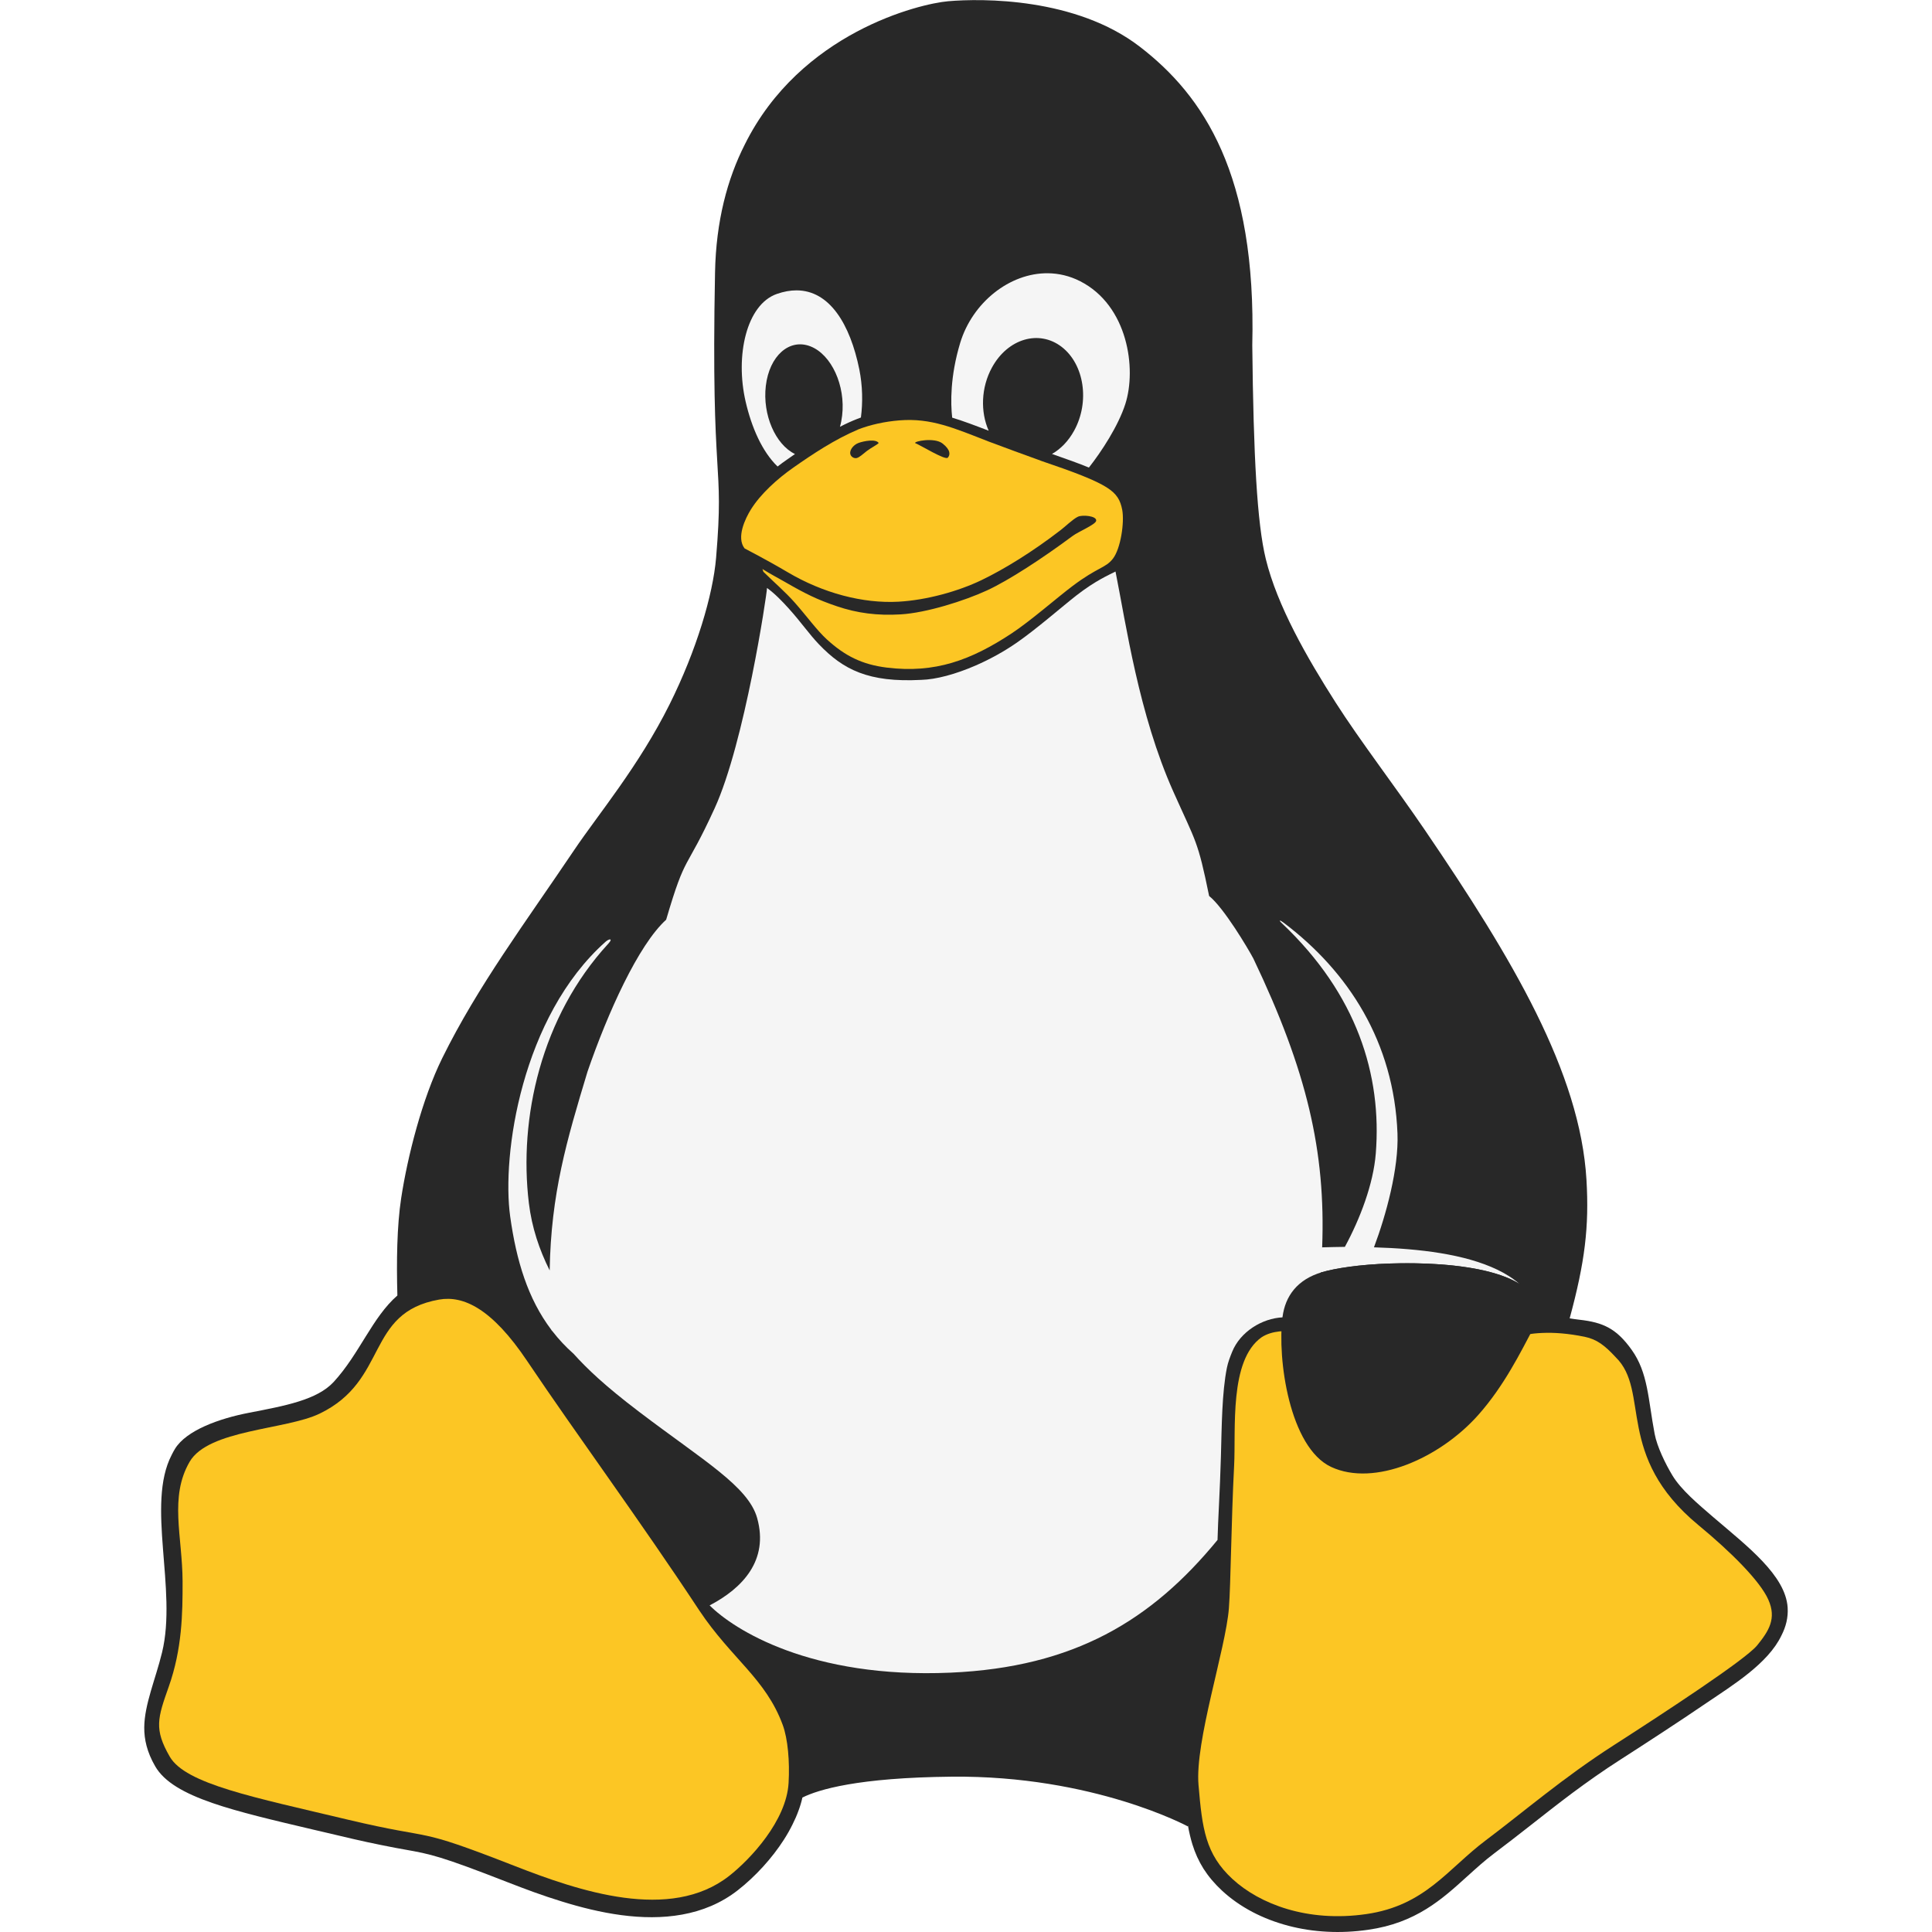
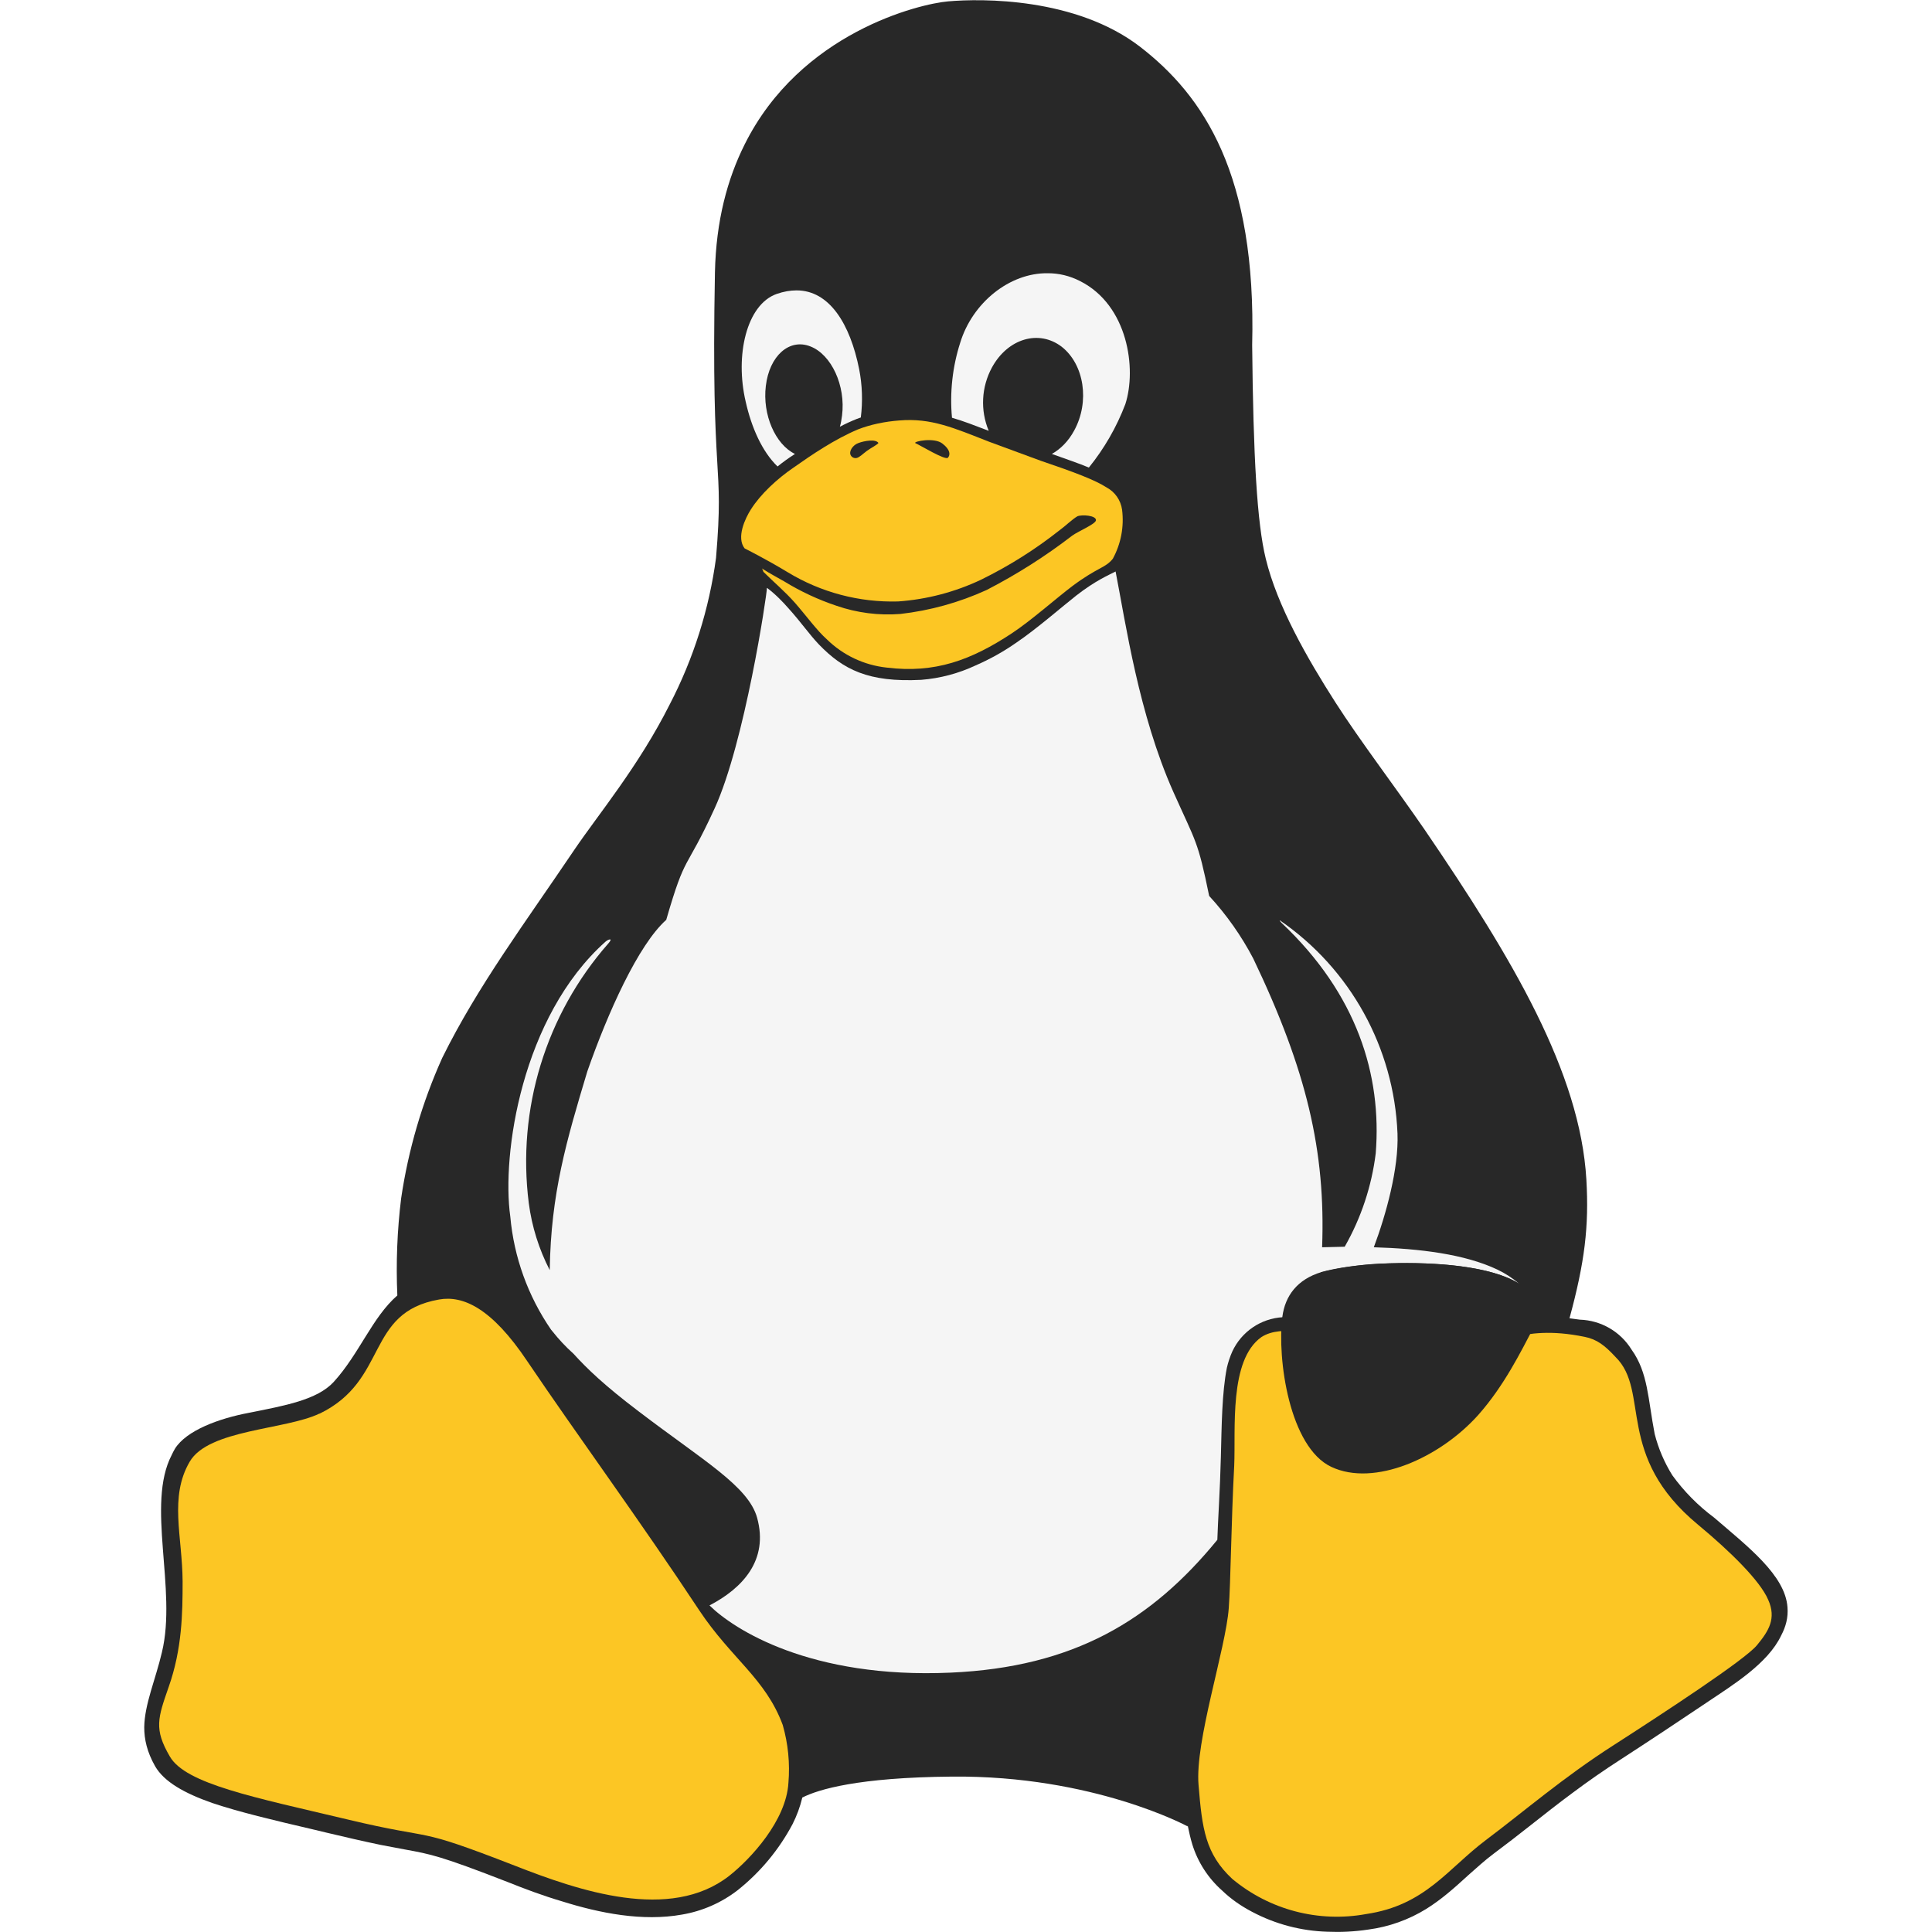
- <svg xmlns="http://www.w3.org/2000/svg" xmlns:xlink="http://www.w3.org/1999/xlink" width="709.861" height="709.861" id="svg27450" version="1.1">
-   <defs id="defs27452">
-     <linearGradient id="linearGradient28799-4">
-       <stop id="stop28801-13" offset="0" style="stop-color:#fefefc;stop-opacity:1;" />
-       <stop style="stop-color:#fefefc;stop-opacity:1" offset="0.757" id="stop28807-8" />
-       <stop id="stop28803-8" offset="1" style="stop-color:#d4d4d4;stop-opacity:1" />
+ <svg xmlns="http://www.w3.org/2000/svg" viewBox="0 0 709.9 709.9">
+   <defs />
+   <defs>
+     <linearGradient id="b">
+       <stop offset="0" stop-color="#fefefc" />
+       <stop offset=".8" stop-color="#fefefc" />
+       <stop offset="1" stop-color="#d4d4d4" />
    </linearGradient>
-     <radialGradient r="14.572" fy="137.661" fx="223.196" cy="137.661" cx="223.196" gradientTransform="matrix(1.085779,-0.03431182,0.03943781,1.247989,-154.5419,-26.54265)" gradientUnits="userSpaceOnUse" id="radialGradient29032" xlink:href="#linearGradient28799-4" />
-     <linearGradient id="linearGradient28799-5-4">
-       <stop id="stop28801-1-2" offset="0" style="stop-color:#fefefc;stop-opacity:1;" />
-       <stop style="stop-color:#fefefc;stop-opacity:1" offset="0.757" id="stop28807-2-5" />
-       <stop id="stop28803-6-6" offset="1" style="stop-color:#d4d4d4;stop-opacity:1" />
+     <linearGradient id="c">
+       <stop offset="0" stop-color="#fefefc" />
+       <stop offset=".8" stop-color="#fefefc" />
+       <stop offset="1" stop-color="#d4d4d4" />
    </linearGradient>
-     <radialGradient r="14.572" fy="137.661" fx="223.196" cy="137.661" cx="223.196" gradientTransform="matrix(0.8152424,-0.03431182,0.02961133,1.247989,-129.4374,-26.54265)" gradientUnits="userSpaceOnUse" id="radialGradient29648" xlink:href="#linearGradient28799-5-4" />
-     <linearGradient id="linearGradient14392-7">
-       <stop style="stop-color:#3e2a06;stop-opacity:1" offset="0" id="stop14394-8" />
-       <stop style="stop-color:#ad780a;stop-opacity:1" offset="1" id="stop14396-6" />
-     </linearGradient>
-     <linearGradient xlink:href="#linearGradient14392-7" id="linearGradient14477" gradientUnits="userSpaceOnUse" gradientTransform="matrix(0.874912,0,0,0.8114875,60.36719,62.58695)" x1="442.039" y1="371.544" x2="490.122" y2="293.585" />
-     <linearGradient xlink:href="#linearGradient14392-7" id="linearGradient14485" gradientUnits="userSpaceOnUse" gradientTransform="translate(4e-6,9.6185359e-6)" x1="442.039" y1="371.544" x2="490.122" y2="293.585" />
-     <linearGradient xlink:href="#linearGradient14392-7" id="linearGradient14493" gradientUnits="userSpaceOnUse" gradientTransform="translate(4e-6,9.6185359e-6)" x1="442.039" y1="371.544" x2="490.122" y2="293.585" />
-     <clipPath clipPathUnits="userSpaceOnUse" id="clipPath14186-9">
-       <path id="path14188-1" d="m 137.577,281.019 c 1.599,-0.663 3.398,-0.784 5.101,-0.47 1.703,0.314 3.311,1.049 4.743,2.022 2.864,1.946 4.988,4.778 7.023,7.58 4.672,6.434 9.169,13.002 13.245,19.829 3.306,5.538 6.344,11.257 10.164,16.453 2.494,3.392 5.307,6.539 7.813,9.922 2.506,3.383 4.728,7.056 5.839,11.117 1.444,5.277 0.885,11.093 -1.627,15.953 -1.767,3.419 -4.476,6.352 -7.772,8.339 -3.296,1.987 -7.171,3.014 -11.016,2.87 -6.114,-0.229 -11.699,-3.285 -17.384,-5.549 -11.581,-4.612 -24.16,-6.059 -36.097,-9.652 -3.669,-1.104 -7.276,-2.411 -10.97,-3.426 -1.641,-0.451 -3.309,-0.848 -4.859,-1.551 -1.55,-0.703 -3,-1.749 -3.862,-3.217 -0.666,-1.134 -0.948,-2.47 -0.93,-3.786 0.018,-1.316 0.326,-2.615 0.774,-3.852 0.896,-2.474 2.343,-4.714 3.32,-7.157 1.595,-3.989 1.882,-8.388 1.667,-12.679 -0.215,-4.291 -0.911,-8.545 -1.205,-12.831 -0.131,-1.914 -0.181,-3.853 0.185,-5.736 0.365,-1.883 1.176,-3.725 2.558,-5.055 1.274,-1.227 2.965,-1.955 4.696,-2.317 1.732,-0.361 3.515,-0.377 5.284,-0.338 1.768,0.04 3.541,0.134 5.304,-0.011 1.763,-0.145 3.533,-0.541 5.069,-1.418 1.46,-0.834 2.654,-2.075 3.644,-3.434 0.989,-1.36 1.789,-2.846 2.609,-4.314 0.82,-1.468 1.668,-2.932 2.742,-4.226 1.073,-1.295 2.389,-2.423 3.943,-3.067" style="fill:#402c07;fill-opacity:1;stroke:none" />
-     </clipPath>
-     <clipPath clipPathUnits="userSpaceOnUse" id="clipPath15031-3">
-       <path style="fill:none;stroke:#729fcf;stroke-width:0.125;stroke-linecap:butt;stroke-linejoin:miter;stroke-miterlimit:4;stroke-dasharray:none;stroke-opacity:1" d="m 248.061,184.612 c -2.601,3.44 -5.233,6.856 -7.897,10.247 -2.833,3.607 -5.701,7.187 -8.587,10.751 -3.541,4.374 -7.152,8.793 -9.449,13.93 -1.974,4.414 -2.91,9.207 -4.265,13.849 -1.539,5.272 -3.626,10.37 -5.971,15.336 -2.165,4.585 -4.55,9.063 -6.939,13.536 -1.738,3.254 -3.505,6.581 -4.108,10.221 -0.476,2.876 -0.198,5.844 0.534,8.666 0.732,2.822 1.91,5.511 3.238,8.106 5.667,11.075 14.17,20.622 24.242,27.925 4.571,3.314 9.467,6.181 14.602,8.526 2.782,1.27 5.714,2.404 8.772,2.457 1.529,0.026 3.074,-0.225 4.474,-0.841 1.4,-0.615 2.651,-1.604 3.483,-2.887 1.023,-1.578 1.37,-3.538 1.165,-5.407 -0.205,-1.869 -0.935,-3.653 -1.913,-5.259 -2.39,-3.923 -6.165,-6.761 -9.796,-9.573 -7.841,-6.074 -15.425,-12.48 -22.682,-19.24 -2.049,-1.909 -4.098,-3.878 -5.53,-6.284 -1.394,-2.344 -2.148,-5.014 -2.658,-7.693 -1.4,-7.349 -1.04,-15.083 1.46,-22.133 0.978,-2.758 2.271,-5.392 3.518,-8.04 2.162,-4.589 4.211,-9.263 7.049,-13.467 3.533,-5.233 8.245,-9.673 11.151,-15.278 2.455,-4.734 3.494,-10.057 4.362,-15.318 0.665,-4.031 1.248,-8.075 1.746,-12.13" id="path15033-2" />
-     </clipPath>
-     <clipPath clipPathUnits="userSpaceOnUse" id="clipPath14822-9">
-       <path d="m 386.188,285.328 c -0.405,-1.104 -1.118,-2.082 -1.991,-2.87 -0.872,-0.788 -1.9,-1.392 -2.983,-1.852 -2.165,-0.919 -4.521,-1.261 -6.832,-1.696 -2.179,-0.409 -4.342,-0.906 -6.528,-1.277 -2.271,-0.386 -4.618,-0.632 -6.865,-0.125 -1.966,0.443 -3.784,1.459 -5.272,2.819 -1.487,1.36 -2.649,3.056 -3.485,4.89 -1.472,3.23 -1.935,6.865 -1.654,10.403 0.209,2.633 0.875,5.346 2.609,7.339 1.401,1.611 3.387,2.615 5.434,3.221 3.525,1.043 7.367,0.988 10.86,-0.155 5.767,-1.931 10.876,-5.774 14.33,-10.779 1.139,-1.65 2.112,-3.448 2.553,-5.403 0.336,-1.49 0.348,-3.081 -0.178,-4.515" id="path14824-1" style="fill:none;stroke:#ce5c00;stroke-width:1px;stroke-linecap:butt;stroke-linejoin:miter;stroke-opacity:1" />
-     </clipPath>
-     <clipPath clipPathUnits="userSpaceOnUse" id="clipPath14822-2-4">
-       <path d="m 386.188,285.328 c -0.405,-1.104 -1.118,-2.082 -1.991,-2.87 -0.872,-0.788 -1.9,-1.392 -2.983,-1.852 -2.165,-0.919 -4.521,-1.261 -6.832,-1.696 -2.179,-0.409 -4.342,-0.906 -6.528,-1.277 -2.271,-0.386 -4.618,-0.632 -6.865,-0.125 -1.966,0.443 -3.784,1.459 -5.272,2.819 -1.487,1.36 -2.649,3.056 -3.485,4.89 -1.472,3.23 -1.935,6.865 -1.654,10.403 0.209,2.633 0.875,5.346 2.609,7.339 1.401,1.611 3.387,2.615 5.434,3.221 3.525,1.043 7.367,0.988 10.86,-0.155 5.767,-1.931 10.876,-5.774 14.33,-10.779 1.139,-1.65 2.112,-3.448 2.553,-5.403 0.336,-1.49 0.348,-3.081 -0.178,-4.515" id="path14824-6-5" style="fill:none;stroke:#ce5c00;stroke-width:1px;stroke-linecap:butt;stroke-linejoin:miter;stroke-opacity:1" />
-     </clipPath>
-     <linearGradient id="linearGradient14518-6">
-       <stop id="stop14540-0" offset="0" style="stop-color:#110800;stop-opacity:1;" />
-       <stop style="stop-color:#a65a00;stop-opacity:0.8;" offset="0.591" id="stop14542-5" />
-       <stop style="stop-color:#ff921e;stop-opacity:0;" offset="1" id="stop14522-4" />
-     </linearGradient>
-     <linearGradient id="linearGradient14518-2-2">
-       <stop id="stop14540-5-0" offset="0" style="stop-color:#110800;stop-opacity:1;" />
-       <stop style="stop-color:#a65a00;stop-opacity:0.8;" offset="0.591" id="stop14542-2-7" />
-       <stop style="stop-color:#ff921e;stop-opacity:0;" offset="1" id="stop14522-2-1" />
-     </linearGradient>
-     <clipPath clipPathUnits="userSpaceOnUse" id="clipPath14489-3">
-       <path style="fill:url(#linearGradient14493);fill-opacity:1;stroke:none" d="m 516.006,331.876 c -0.671,1.719 -1.627,3.327 -2.816,4.738 -2.624,3.115 -6.268,5.17 -9.896,7.02 -6.189,3.154 -12.602,5.922 -18.42,9.717 -3.898,2.542 -7.496,5.527 -10.86,8.742 -2.877,2.75 -5.606,5.687 -8.832,8.018 -3.256,2.351 -7.019,4.054 -10.991,4.65 -4.83,0.725 -9.821,-0.213 -14.299,-2.164 -3.138,-1.367 -6.156,-3.323 -7.963,-6.229 -1.814,-2.918 -2.228,-6.488 -2.233,-9.924 -0.008,-6.077 1.118,-12.09 2.178,-18.073 0.881,-4.972 1.719,-9.955 2.26,-14.975 0.983,-9.131 0.976,-18.353 0.32,-27.513 -0.11,-1.534 -0.238,-3.083 -0.008,-4.604 0.229,-1.521 0.855,-3.037 2.021,-4.04 1.077,-0.927 2.521,-1.336 3.939,-1.415 1.419,-0.079 2.834,0.147 4.24,0.352 3.313,0.484 6.652,0.865 9.889,1.717 2.043,0.537 4.033,1.259 6.072,1.811 3.403,0.92 6.966,1.361 10.467,0.952 3.769,-0.441 7.43,-1.857 11.224,-1.765 1.557,0.038 3.102,0.332 4.586,0.8 1.515,0.478 3.009,1.162 4.123,2.295 0.846,0.861 1.436,1.945 1.879,3.069 0.66,1.674 1.015,3.457 1.167,5.249 0.135,1.588 0.113,3.194 0.414,4.759 0.495,2.575 1.847,4.923 3.528,6.935 1.681,2.012 3.69,3.72 5.696,5.408 1.999,1.681 4.011,3.355 6.167,4.828 1.012,0.692 2.056,1.339 3.017,2.101 0.961,0.761 1.845,1.647 2.445,2.715 0.815,1.449 1.064,3.208 0.683,4.826 h 2e-5" id="path14491-6" />
-     </clipPath>
-     <clipPath clipPathUnits="userSpaceOnUse" id="clipPath14481-1">
-       <path style="fill:url(#linearGradient14485);fill-opacity:1;stroke:none" d="m 516.006,331.876 c -0.671,1.719 -1.627,3.327 -2.816,4.738 -2.624,3.115 -6.268,5.17 -9.896,7.02 -6.189,3.154 -12.602,5.922 -18.42,9.717 -3.898,2.542 -7.496,5.527 -10.86,8.742 -2.877,2.75 -5.606,5.687 -8.832,8.018 -3.256,2.351 -7.019,4.054 -10.991,4.65 -4.83,0.725 -9.821,-0.213 -14.299,-2.164 -3.138,-1.367 -6.156,-3.323 -7.963,-6.229 -1.814,-2.918 -2.228,-6.488 -2.233,-9.924 -0.008,-6.077 1.118,-12.09 2.178,-18.073 0.881,-4.972 1.719,-9.955 2.26,-14.975 0.983,-9.131 0.976,-18.353 0.32,-27.513 -0.11,-1.534 -0.238,-3.083 -0.008,-4.604 0.229,-1.521 0.855,-3.037 2.021,-4.04 1.077,-0.927 2.521,-1.336 3.939,-1.415 1.419,-0.079 2.834,0.147 4.24,0.352 3.313,0.484 6.652,0.865 9.889,1.717 2.043,0.537 4.033,1.259 6.072,1.811 3.403,0.92 6.966,1.361 10.467,0.952 3.769,-0.441 7.43,-1.857 11.224,-1.765 1.557,0.038 3.102,0.332 4.586,0.8 1.515,0.478 3.009,1.162 4.123,2.295 0.846,0.861 1.436,1.945 1.879,3.069 0.66,1.674 1.015,3.457 1.167,5.249 0.135,1.588 0.113,3.194 0.414,4.759 0.495,2.575 1.847,4.923 3.528,6.935 1.681,2.012 3.69,3.72 5.696,5.408 1.999,1.681 4.011,3.355 6.167,4.828 1.012,0.692 2.056,1.339 3.017,2.101 0.961,0.761 1.845,1.647 2.445,2.715 0.815,1.449 1.064,3.208 0.683,4.826 h 2e-5" id="path14483-3" />
-     </clipPath>
-     <clipPath clipPathUnits="userSpaceOnUse" id="clipPath14473-5">
-       <path style="fill:url(#linearGradient14477);fill-opacity:1;stroke:none" d="m 511.827,331.9 c -0.606,1.404 -1.442,2.708 -2.464,3.845 -2.325,2.588 -5.507,4.222 -8.659,5.697 -5.42,2.535 -11.001,4.779 -16.116,7.885 -3.383,2.054 -6.537,4.472 -9.502,7.094 -2.525,2.233 -4.93,4.627 -7.728,6.506 -2.883,1.936 -6.175,3.299 -9.616,3.774 -4.218,0.582 -8.553,-0.183 -12.51,-1.756 -2.709,-1.077 -5.366,-2.619 -6.967,-5.055 -1.538,-2.341 -1.933,-5.252 -1.953,-8.053 -0.035,-4.939 0.965,-9.818 1.906,-14.666 0.782,-4.03 1.527,-8.072 1.977,-12.152 0.818,-7.406 0.661,-14.885 0.28,-22.327 -0.064,-1.249 -0.134,-2.51 0.079,-3.743 0.213,-1.233 0.736,-2.452 1.682,-3.271 0.939,-0.814 2.21,-1.159 3.451,-1.212 1.242,-0.052 2.476,0.164 3.705,0.349 2.89,0.436 5.811,0.709 8.652,1.393 1.787,0.43 3.531,1.02 5.313,1.469 2.986,0.753 6.096,1.107 9.158,0.772 3.294,-0.36 6.507,-1.51 9.82,-1.432 1.358,0.032 2.708,0.271 4.013,0.649 1.313,0.38 2.617,0.92 3.607,1.862 0.725,0.691 1.25,1.569 1.644,2.49 0.576,1.348 0.886,2.8 1.021,4.26 0.119,1.289 0.105,2.594 0.363,3.862 0.437,2.149 1.64,4.081 3.115,5.704 1.475,1.622 3.224,2.968 4.956,4.312 1.756,1.364 3.51,2.74 5.396,3.918 0.882,0.551 1.793,1.059 2.635,1.671 0.841,0.612 1.619,1.339 2.145,2.237 0.684,1.167 0.902,2.599 0.598,3.917 h 2e-5" id="path14475-9" />
-     </clipPath>
-     <clipPath clipPathUnits="userSpaceOnUse" id="clipPath14656-7">
-       <path d="m 304.847,225.45 c 6.016,4.923 9.777,12.317 10.943,20.003 1.825,12.031 -2.346,24.075 -6.446,35.533 -0.817,2.285 -1.64,4.59 -1.965,6.995 -0.325,2.405 -0.119,4.948 1.029,7.086 1.303,2.425 3.732,4.125 6.367,4.923 2.589,0.784 5.394,0.761 8.015,0.092 2.621,-0.669 5.061,-1.968 7.187,-3.64 5.48,-4.31 8.758,-10.986 10.01,-17.844 1.252,-6.858 0.639,-13.929 -0.551,-20.798 -1.623,-9.369 -4.309,-18.54 -7.74,-27.408 -2.518,-6.507 -5.468,-12.911 -9.618,-18.52 -4.046,-5.469 -9.162,-10.09 -13.103,-15.635 -2.732,-3.844 -4.9,-8.131 -8.192,-11.508 -1.646,-1.689 -3.577,-3.135 -5.77,-4.001 -2.193,-0.866 -4.664,-1.124 -6.933,-0.482 -1.505,0.426 -2.892,1.237 -4.038,2.301 -1.146,1.064 -2.053,2.376 -2.693,3.803 -1.28,2.853 -1.477,6.112 -0.965,9.198 0.661,3.983 2.444,7.693 4.466,11.189 2.274,3.932 4.918,7.719 8.384,10.654 3.599,3.047 7.962,5.074 11.611,8.06" id="path14658-9" style="fill:none;stroke:#c17d11;stroke-width:1px;stroke-linecap:butt;stroke-linejoin:miter;stroke-opacity:1" />
-     </clipPath>
-     <clipPath id="clipPath29644-8" clipPathUnits="userSpaceOnUse">
-       <path id="path29646-8" d="m 54.232,122.362 c -1.781,0.097 -3.485,0.919 -4.788,2.137 -1.303,1.218 -2.221,2.812 -2.786,4.504 -1.13,3.384 -0.875,7.052 -0.619,10.61 0.233,3.222 0.47,6.505 1.677,9.502 0.603,1.498 1.45,2.91 2.58,4.064 1.13,1.154 2.552,2.042 4.118,2.434 1.469,0.368 3.038,0.292 4.483,-0.162 1.445,-0.454 2.764,-1.279 3.846,-2.338 1.579,-1.545 2.643,-3.566 3.253,-5.689 0.61,-2.123 0.784,-4.352 0.752,-6.561 -0.04,-2.764 -0.401,-5.539 -1.266,-8.164 -0.865,-2.626 -2.246,-5.103 -4.173,-7.086 -0.933,-0.96 -1.998,-1.805 -3.199,-2.397 -1.201,-0.592 -2.543,-0.925 -3.88,-0.853" style="fill:url(#radialGradient29648);fill-opacity:1;stroke:none" />
-     </clipPath>
-     <linearGradient id="linearGradient28469-0">
-       <stop style="stop-color:#d2940a;stop-opacity:1" offset="0" id="stop28479-4" />
-       <stop style="stop-color:#d89c08;stop-opacity:1" offset="0.751" id="stop28477-2" />
-       <stop id="stop28485-7" offset="0.866" style="stop-color:#b67e07;stop-opacity:1;" />
-       <stop id="stop28473-1" offset="1" style="stop-color:#946106;stop-opacity:1" />
-     </linearGradient>
-     <linearGradient id="linearGradient28275-8">
-       <stop id="stop28277-1" offset="0" style="stop-color:#ad780a;stop-opacity:1" />
-       <stop style="stop-color:#d89e08;stop-opacity:1" offset="0.12" id="stop28291-9" />
-       <stop style="stop-color:#edb80b;stop-opacity:1" offset="0.255" id="stop28289-6" />
-       <stop style="stop-color:#ebc80d;stop-opacity:1" offset="0.392" id="stop28287-6" />
-       <stop style="stop-color:#f5d838;stop-opacity:1" offset="0.527" id="stop28285-7" />
-       <stop style="stop-color:#f6d811;stop-opacity:1" offset="0.769" id="stop28283-7" />
-       <stop id="stop28279-5" offset="1" style="stop-color:#f5cd31;stop-opacity:1" />
-     </linearGradient>
-     <linearGradient id="linearGradient29529-6">
-       <stop id="stop29531-0" offset="0" style="stop-color:#3a2903;stop-opacity:1;" />
-       <stop style="stop-color:#735208;stop-opacity:1" offset="0.555" id="stop29539-7" />
-       <stop id="stop29533-8" offset="1" style="stop-color:#ac8c04;stop-opacity:1" />
-     </linearGradient>
-     <linearGradient id="linearGradient29477-3">
-       <stop id="stop29479-5" offset="0" style="stop-color:#757574;stop-opacity:0" />
-       <stop style="stop-color:#757574;stop-opacity:1;" offset="0.263" id="stop29487-5" />
-       <stop style="stop-color:#757574;stop-opacity:1;" offset="0.5" id="stop29485-0" />
-       <stop id="stop29481-3" offset="1" style="stop-color:#757574;stop-opacity:0" />
-     </linearGradient>
-     <linearGradient id="linearGradient29336-6">
-       <stop id="stop29338-1" offset="0" style="stop-color:#646464;stop-opacity:0" />
-       <stop style="stop-color:#646464;stop-opacity:0.583" offset="0.306" id="stop29344-7" />
-       <stop id="stop29354-5" offset="0.47" style="stop-color:#646464;stop-opacity:1" />
-       <stop style="stop-color:#646464;stop-opacity:0.257" offset="0.728" id="stop29356-3" />
-       <stop id="stop29340-6" offset="1" style="stop-color:#646464;stop-opacity:0;" />
-     </linearGradient>
-     <linearGradient id="linearGradient28976-3">
-       <stop id="stop28978-7" offset="0" style="stop-color:#747474;stop-opacity:1" />
-       <stop style="stop-color:#8c8c8c;stop-opacity:1;" offset="0.125" id="stop29259-5" />
-       <stop style="stop-color:#a4a4a4;stop-opacity:1;" offset="0.25" id="stop29257-0" />
-       <stop style="stop-color:#d4d4d4;stop-opacity:1" offset="0.5" id="stop28984-4" />
-       <stop id="stop28986-0" offset="0.619" style="stop-color:#d4d4d4;stop-opacity:1" />
-       <stop id="stop28980-2" offset="1" style="stop-color:#7c7c7c;stop-opacity:1" />
-     </linearGradient>
-     <clipPath id="clipPath29028-5" clipPathUnits="userSpaceOnUse">
-       <path id="path29030-7" d="m 85.75,122.362 c -2.78,1.91 -5.111,4.575 -6.25,7.75 -1.436,4.002 -0.886,8.481 0.5,12.5 1.419,4.117 3.794,8.041 7.379,10.512 1.793,1.236 3.868,2.083 6.03,2.339 2.162,0.256 4.409,-0.095 6.34,-1.101 2.353,-1.226 4.148,-3.373 5.262,-5.781 1.114,-2.408 1.589,-5.07 1.738,-7.719 0.19,-3.375 -0.14,-6.806 -1.25,-10 -1.205,-3.469 -3.39,-6.671 -6.473,-8.667 -1.541,-0.998 -3.292,-1.684 -5.111,-1.935 -1.819,-0.252 -3.705,-0.063 -5.416,0.602 -0.975,0.379 -1.887,0.907 -2.75,1.5" style="fill:url(#radialGradient29032);fill-opacity:1;stroke:none" />
-     </clipPath>
-     <linearGradient id="linearGradient28935-8">
-       <stop id="stop28937-7" offset="0" style="stop-color:#949494;stop-opacity:0.392;" />
-       <stop style="stop-color:#949494;stop-opacity:1;" offset="0.5" id="stop28943-3" />
-       <stop id="stop28939-8" offset="1" style="stop-color:#949494;stop-opacity:0.392;" />
-     </linearGradient>
-     <linearGradient id="linearGradient28853-5">
-       <stop id="stop28855-3" offset="0" style="stop-color:#020204;stop-opacity:1" />
-       <stop style="stop-color:#020204;stop-opacity:1" offset="0.734" id="stop28865-0" />
-       <stop id="stop28857-9" offset="1" style="stop-color:#5c5c5c;stop-opacity:1;" />
-     </linearGradient>
-     <linearGradient id="linearGradient28799-3">
-       <stop id="stop28801-6" offset="0" style="stop-color:#fefefc;stop-opacity:1;" />
-       <stop style="stop-color:#fefefc;stop-opacity:1" offset="0.757" id="stop28807-7" />
-       <stop id="stop28803-0" offset="1" style="stop-color:#d4d4d4;stop-opacity:1" />
-     </linearGradient>
-     <linearGradient id="linearGradient28799-5-5">
-       <stop id="stop28801-1-9" offset="0" style="stop-color:#fefefc;stop-opacity:1;" />
-       <stop style="stop-color:#fefefc;stop-opacity:1" offset="0.757" id="stop28807-2-6" />
-       <stop id="stop28803-6-3" offset="1" style="stop-color:#d4d4d4;stop-opacity:1" />
+     <linearGradient id="a">
+       <stop offset="0" stop-color="#3e2a06" />
+       <stop offset="1" stop-color="#ad780a" />
    </linearGradient>
  </defs>
-   <g transform="translate(199.9305,332.587)" id="layer1">
-     <g id="g4472" transform="matrix(0.3284709,0,0,0.3284709,182.2226,-19.86958)">
-       <path id="path3216" style="fill:#282828;fill-opacity:1;fill-rule:evenodd" d="m -330.399,-790.238 c -19.356,38.259 -32.097,85.297 -33.206,142.997 -4.704,244.744 10.651,206.893 1.175,319.197 -3.487,41.331 -21.841,103.309 -51.979,163.8 -34.458,69.16 -80.005,123.311 -106.76,163.065 -54.746,81.344 -107.606,151.78 -147.499,232.597 -22.67,45.925 -38.957,110.491 -46.034,156.914 -4.731,31.031 -5.281,71.154 -4.221,108.756 -28.055,24.373 -42.465,65.424 -71.293,96.719 -18.594,20.139 -54.536,26.68 -94.37,34.395 -34.175,6.541 -70.337,19.844 -82.978,40.203 -1.411,2.271 -2.687,4.626 -3.858,7.046 -28.783,55.417 6.445,150.53 -10.736,220.89 -7.276,29.913 -19.697,58.063 -19.918,83.86 -0.075,13.304 2.939,27.414 12.201,43.437 10.142,17.64 32.412,30.207 64.09,41.158 29.546,10.216 67.912,19.184 112.524,29.694 l 15.435,3.601 c 20.064,4.778 40.056,9.555 60.267,13.598 13.156,2.719 20.801,4.042 27.34,5.218 28.442,5.071 39.247,7.055 115.096,36.674 18.302,7.13 38.586,14.773 60.047,21.314 42.408,13.156 90.328,22.711 134.574,14.7 22.418,-4.041 43.584,-12.569 62.399,-27.267 19.477,-15.213 38.218,-35.719 51.522,-56.519 3.556,-5.547 6.845,-11.289 9.724,-17.197 2.523,-4.986 4.763,-10.095 6.633,-15.31 1.783,-4.753 3.269,-9.685 4.351,-14.635 17.846,-8.899 62.006,-22.326 167.15,-23.343 158.46,-1.544 264.001,55.638 264.001,55.638 l 0.075,-1.175 c 1.322,7.497 2.939,14.478 4.998,21.166 3.014,9.775 7.056,18.742 12.494,27.414 5.513,8.599 12.349,16.757 21.021,24.77 9.407,8.672 20.726,16.685 33.662,23.52 12.053,6.321 25.577,11.612 40.423,15.508 13.523,3.529 28.149,5.88 43.657,6.615 14.48,0.735 29.619,0.074 45.421,-2.205 26.68,-3.821 47.258,-12.274 64.971,-23.225 17.272,-10.657 31.383,-23.446 45.789,-36.527 l 0.442,-0.367 v 0 c 9.482,-8.6 19.109,-17.345 29.766,-25.357 7.128,-5.365 13.671,-10.364 19.919,-15.213 9.26,-7.13 14.406,-11.172 19.624,-15.288 15.655,-12.274 31.823,-25.062 47.993,-37.116 16.757,-12.421 34.543,-25.062 53.874,-37.409 14.626,-9.407 31.089,-20.064 46.891,-30.427 16.317,-10.731 33.367,-21.976 49.463,-33 28.749,-19.527 68.426,-43.729 83.457,-75.166 5.02,-9.725 7.715,-20.149 6.986,-31.354 -2.352,-35.94 -44.907,-68.352 -82.536,-100.545 -18.302,-15.728 -36.749,-31.309 -46.376,-47.258 -7.79,-12.861 -17.199,-32.265 -19.844,-46.376 -7.428,-39.131 -7.269,-68.365 -25.797,-94.214 -17.003,-23.722 -31.866,-30.546 -58.073,-33.507 -3.928,-0.444 -7.621,-0.995 -11.201,-1.577 17.025,-62.68 21.907,-102.475 18.793,-154.982 -7.115,-119.948 -82.468,-246.89 -180.94,-391.485 -33.21,-48.765 -72.066,-99.196 -99.668,-142.43 -31.977,-50.086 -65.285,-108.015 -78.121,-160.648 -9.665,-39.629 -13.772,-114.429 -15.091,-239.005 4.704,-190.873 -54.388,-278.994 -125.9,-333.97 -71.513,-54.976 -176.467,-54.094 -214.318,-50.787 v 0 0 l -0.001,-10e-4 c -31.733,2.767 -165.225,34.788 -227.528,160.422 z" />
-       <path id="path3218" style="fill:#fcc624;fill-rule:evenodd" d="m -806.048,629.301 c -37.606,18.068 -124.2,17.7 -145.207,53.691 -23.063,39.587 -8.152,83.437 -7.933,133.97 0.074,35.768 -0.514,75.579 -15.57,117.958 -12.34,34.889 -16.526,47.227 1.174,77.929 17.701,30.776 94.527,45.538 198.456,70.364 104.002,24.753 70.877,6.463 187.293,51.928 72.126,28.203 173.925,62.799 239.881,11.311 24.311,-19.024 64.193,-62.063 66.618,-104.002 1.396,-23.945 -0.809,-49.505 -6.537,-65.002 -19.024,-51.711 -57.069,-73.817 -93.205,-127.875 -66.178,-100.405 -136.468,-195.593 -192.656,-279.177 -39.662,-59.125 -71.538,-73.448 -98.495,-68.748 -82.85,14.616 -56.114,90.34 -133.823,127.654 v 0 0 h 10e-4 z" />
-       <path id="path3220" style="fill:#fcc624;fill-rule:evenodd" d="m 247.763,543.819 c -36.492,25.781 -28.589,103.053 -30.73,143.757 -3.251,62.275 -3.695,131.715 -5.836,159.343 -3.546,45.727 -38.193,149.001 -33.981,197.757 4.137,48.683 7.682,77.197 37.97,105.121 30.361,27.924 83.772,48.756 149.74,39.226 65.969,-9.53 90.936,-50.53 133.71,-82.589 42.697,-32.061 86.653,-70.105 143.091,-106.304 56.438,-36.271 147.303,-95.666 160.378,-111.696 13.075,-16.104 21.94,-29.991 12.485,-51.12 -9.382,-21.128 -42.328,-53.78 -78.305,-83.477 -93.818,-77.566 -53.315,-149.668 -92.488,-187.785 -11.951,-12.877 -20.832,-19.973 -34.703,-22.798 -74.876,-15.249 -95.446,14.161 -139.411,9.84 -47.406,-4.658 -29.583,5.764 -126.898,-7.222 -33.498,-3.805 -71.897,-17.069 -95.022,-2.058 v 0 z" />
-       <path id="path3222" style="fill:#fcc624;fill-rule:evenodd" d="m -310.717,-315.633 c 0.848,0.896 0.532,2.483 1.474,3.421 11.083,11.039 23.902,21.86 35.079,34.52 12.851,14.558 24.627,30.841 35.565,40.819 20.111,18.347 39.217,28.151 67.128,31.596 53.904,6.653 94.206,-8.294 139.664,-38.274 21.388,-14.111 51.007,-40.129 68.132,-52.992 28.516,-21.462 36.675,-19.771 45.127,-30.574 8.747,-11.245 13.009,-40.643 10.437,-54.534 -2.057,-10.731 -5.806,-17.86 -17.419,-25.21 -12.936,-8.158 -35.205,-16.757 -73.791,-29.839 l -0.072,-0.073 c -19.746,-7.216 -40.088,-14.487 -57.585,-21.165 -39.174,-15.213 -64.698,-26.74 -100.323,-23.887 -16.383,1.312 -32.51,4.831 -46.379,10.215 v 0.073 c -26.096,10.977 -51.35,27.857 -72.077,42.375 -18.227,12.716 -36.896,29.619 -47.701,46.966 -6.404,10.264 -16.54,31.442 -7.084,43.618 0.025,0.031 24.15,12.39 48.366,26.71 39.149,23.15 83.869,35.107 123.797,32.883 31.757,-1.769 67.204,-11.799 92.8,-24.118 25.761,-12.4 57.436,-31.955 88.31,-55.778 4.778,-3.528 13.88,-12.465 19.57,-15.162 5.017,-2.377 21.191,-0.998 20.448,4.494 -0.582,4.301 -19.575,11.977 -26.422,17.063 -33.774,25.084 -71.375,49.653 -95.814,60.917 -25.25,11.637 -67.746,25.074 -96.468,26.769 -26.24,1.548 -48.522,-1.363 -71.332,-9.076 -22.053,-7.457 -35.126,-13.932 -58.607,-27.494 -7.489,-4.325 -14.689,-7.936 -24.824,-14.264 z" />
-       <path id="path3224" transform="translate(-160,-342.6378)" d="m 168.861,-303.748 c -43.022,-0.509 -84.568,32.869 -98.227,77.861 -11.312,37.534 -10.799,67.358 -8.963,83.666 v 0.002 c 12.636,3.82 25.783,8.816 40.842,14.619 -9.329,-21.009 -8.666,-48.262 3.674,-70.74 17.63,-32.248 52.522,-42.605 77.938,-23.064 25.343,19.539 31.66,61.483 13.957,93.73 -6.392,11.68 -15.059,20.493 -24.756,26.076 16.821,5.803 30.338,10.724 41.283,15.205 14.119,-17.924 32.817,-46.517 40.695,-70.959 12.819,-39.768 2.939,-110.331 -50.537,-137.51 -11.698,-5.945 -23.86,-8.744 -35.906,-8.887 z m -281.299,19.137 c -6.854,-0.012 -14.19,1.268 -22.018,4 h -0.002 c -33.936,11.825 -46.865,68.902 -34.891,120.615 6.612,28.501 18.289,55.605 35.699,72.428 3.599,-2.791 7.271,-5.508 10.945,-8.006 2.863,-2.056 5.727,-4.041 8.52,-5.951 -21.964,-10.724 -36.433,-43.999 -32.613,-76.246 3.967,-33.569 26.297,-53.403 49.877,-44.221 23.58,9.182 39.445,43.927 35.479,77.496 -0.513,4.407 -1.32,8.594 -2.422,12.488 6.977,-3.599 13.295,-6.464 19.172,-8.742 1.47,-0.587 2.864,-1.177 4.26,-1.617 2.203,-16.895 1.91,-35.333 -1.764,-53.771 -10.289,-50.635 -33.231,-88.406 -70.242,-88.473 z M 244.359,29.891 c -8.081,4.187 -22.185,10.063 -43.709,26.738 -15.645,12.194 -44.586,37.537 -66.77,52.889 -14.485,10.028 -30.339,18.699 -45.936,25.488 -22.446,9.774 -44.358,15.654 -60.871,16.088 -59.197,3.13 -87.356,-11.531 -114.346,-39.658 -11.321,-11.798 -19.897,-24.723 -34.178,-40.494 -6.327,-6.987 -15.081,-16.27 -24.008,-22.648 -0.243,7.752 -25.095,173.207 -58.543,246.35 -33.448,73.143 -31.807,48.291 -54.285,124.744 -31.217,28.326 -65.439,104.43 -87.971,169.939 -23.243,76.908 -40.854,136.21 -42.309,222.357 -11.617,-23.154 -19.972,-48.062 -23.256,-75.156 -11.571,-95.143 13.617,-208.625 88.811,-290.318 3.183,-3.459 3.117,-4.873 1.705,-4.783 -1.098,0.07 -3.011,1.049 -4.844,2.684 -93.908,83.786 -116.236,238.326 -106.578,307.375 6.904,49.365 19.783,91.959 45.986,126.588 0.006,0.086 0.01,0.169 0.016,0.256 0.443,0.505 0.894,0.998 1.342,1.496 6.879,8.866 14.638,17.209 23.436,24.99 7e-4,6.2e-4 0.001,0.001 0.002,0.002 15.339,16.936 34.49,35.421 73.494,65.064 71.779,54.552 122.084,83.356 131.982,118.832 13.176,47.224 -16.358,78.454 -53.186,97.656 26.927,26.941 112.884,82.136 269.631,75.238 138.042,-6.074 224.609,-58.319 298.504,-148.459 0.472,-20.742 2.742,-55.452 3.77,-92.92 0.98,-35.782 1.188,-71.616 6.664,-99.406 1.289,-6.54 3.757,-12.735 5.965,-18.182 9.015,-22.239 33.279,-37.389 56.498,-38.48 12.207,-0.574 25.021,-1.457 37.271,1.084 2.265,-17.696 4.026,-34.717 5.264,-51.264 15.818,-4.587 43.636,-8.915 77.055,-10.029 51.782,-1.727 113.809,3.105 145.129,22.746 -6.978,-6.103 -15.53,-11.487 -24.639,-15.846 -36.643,-17.535 -86.831,-23.434 -137.986,-25.023 13.67,-36.29 27.801,-88.343 26.303,-127.281 -3.932,-102.201 -54.735,-180.925 -127.137,-235.684 -1.799,-1.36 -3.551,-2.392 -4.23,-2.494 -0.68,-0.102 -0.288,0.726 2.207,3.088 83.846,79.368 111.873,169.761 104.887,257.473 -2.727,34.232 -17.582,73.036 -34.582,104.391 -7.966,-0.013 -17.363,0.402 -25.4,0.545 4.062,-107.43 -17.058,-197.562 -76.939,-323.047 -5.73,-10.871 -33.136,-56.977 -49.496,-69.99 -12.785,-62.549 -14.469,-59.48 -40.047,-116.74 -38.791,-86.839 -52.849,-187.212 -64.676,-246.197 z" style="fill:#f5f5f5;fill-rule:evenodd" />
-       <path id="path3232" style="fill:#282828;fill-opacity:1;fill-rule:evenodd" d="m 552.043,533.169 c 1.289,-2.421 3.901,-12.131 4.099,-14.103 4.934,-49.172 -90.721,-60.236 -165.175,-57.753 -33.784,1.127 -60.114,5.111 -75.838,9.754 -27.394,8.087 -40.882,26.64 -43.917,49.85 -6.144,46.986 7.799,146.245 54.419,167.962 48.21,22.456 121.219,-9.598 164.317,-57.95 29.184,-32.74 47.768,-70.859 62.094,-97.76 z" />
-       <path id="path3234" style="fill:#282828;fill-opacity:1;fill-rule:evenodd" d="m -180.555,-456.538 c -3.16,-4.703 -16.317,-2.279 -22.638,0 -6.248,2.352 -11.098,9.188 -8.525,13.818 1.322,2.352 4.189,3.528 6.393,3.087 3.381,-0.735 6.983,-4.484 11.539,-7.938 4.851,-3.749 11.906,-7.055 13.229,-8.967 v 0 z" />
-       <path id="path3236" style="fill:#282828;fill-opacity:1;fill-rule:evenodd" d="m -139.692,-456.391 c -1.911,-1.984 21.389,-6.763 30.574,0.44 9.26,7.203 8.672,12.861 5.88,15.875 -2.939,3.087 -30.061,-13.743 -36.454,-16.317 v 10e-4 z" />
-     </g>
+   <g fill-rule="evenodd">
+     <path fill="#282828" d="M273.6 53.1c-6.3 12.6-10.5 28-10.9 47-1.5 80.4 3.5 68 .4 104.9a164 164 0 01-17 53.8c-11.4 22.7-26.3 40.5-35.1 53.5-18 26.7-35.4 49.9-48.5 76.4a195.5 195.5 0 00-15.1 51.6A214.6 214.6 0 00146 476c-9.2 8-14 21.5-23.4 31.8-6.1 6.6-18 8.7-31 11.3-11.2 2.1-23.1 6.5-27.3 13.2a25 25 0 00-1.2 2.3c-9.5 18.2 2 49.4-3.6 72.5-2.3 9.9-6.4 19.1-6.5 27.6 0 4.4 1 9 4 14.3 3.3 5.7 10.7 9.9 21 13.5 9.8 3.3 22.4 6.3 37 9.7l5 1.2c6.7 1.6 13.2 3.1 19.9 4.5l9 1.7c9.3 1.7 12.9 2.3 37.8 12 6 2.4 12.6 4.9 19.7 7 14 4.4 29.7 7.5 44.2 4.9a46 46 0 0020.5-9 77.4 77.4 0 0020.1-24.2 44.2 44.2 0 003.6-9.8c5.9-3 20.4-7.4 55-7.7 52-.5 86.6 18.3 86.6 18.3v-.4c.5 2.4 1 4.7 1.7 7a37.5 37.5 0 0011 17c3.1 3 6.8 5.6 11 7.8a63 63 0 0027.7 7.3c4.7.2 9.7 0 15-.8a54 54 0 0021.3-7.6c5.6-3.5 10.3-7.7 15-12l.1-.1c3.2-2.8 6.3-5.7 9.8-8.3a554 554 0 0013-10c5.1-4 10.5-8.3 15.8-12.2a308 308 0 0117.7-12.3 2128.4 2128.4 0 0031.6-20.9c9.5-6.4 22.5-14.3 27.4-24.7 1.7-3.2 2.6-6.6 2.3-10.3-.8-11.8-14.7-22.4-27-33a71.8 71.8 0 01-15.3-15.5 53.7 53.7 0 01-6.5-15.2c-2.5-12.9-2.4-22.5-8.5-31a23.2 23.2 0 00-19-11l-3.8-.5c5.6-20.6 7.2-33.7 6.2-51-2.3-39.3-27-81-59.4-128.5-11-16-23.7-32.6-32.8-46.8-10.5-16.4-21.4-35.5-25.6-52.8-3.2-13-4.6-37.5-5-78.5 1.6-62.7-17.8-91.6-41.3-109.7-23.5-18-58-17.7-70.4-16.6-10.5.9-54.3 11.4-74.8 52.6z" />
+     <path fill="#fcc624" d="M117.4 519.4c-12.4 6-40.8 5.8-47.7 17.7-7.6 13-2.7 27.4-2.6 44 0 11.7-.2 24.8-5.1 38.7-4 11.5-5.5 15.5.4 25.6 5.8 10.1 31 15 65.1 23.1 34.2 8.2 23.3 2.1 61.6 17 23.7 9.3 57.1 20.7 78.8 3.8 8-6.3 21-20.4 21.8-34.2a59 59 0 00-2.1-21.3c-6.3-17-18.8-24.3-30.6-42-21.8-33-44.8-64.3-63.3-91.7-13-19.4-23.5-24.2-32.4-22.6-27.2 4.8-18.4 29.7-44 42zm346.1-28.1c-12 8.5-9.4 33.9-10 47.3-1.1 20.4-1.3 43.2-2 52.3-1.1 15-12.5 49-11.1 65 1.3 16 2.5 25.3 12.4 34.5a60 60 0 0049.2 12.9c21.7-3.2 29.9-16.6 44-27.2 14-10.5 28.4-23 47-34.9 18.5-11.9 48.3-31.4 52.6-36.7 4.3-5.2 7.2-9.8 4.1-16.7-3-7-13.9-17.7-25.7-27.5-30.8-25.4-17.5-49.1-30.4-61.7-3.9-4.2-6.8-6.5-11.4-7.4-24.6-5-31.3 4.6-45.8 3.2-15.5-1.5-9.7 1.9-41.7-2.4-11-1.2-23.6-5.6-31.2-.7zM280 209c.4.3.3.9.6 1.2 3.6 3.6 7.8 7.1 11.5 11.3 4.2 4.8 8 10.1 11.7 13.4a37 37 0 0022 10.4c17.7 2.2 31-2.7 46-12.6 7-4.6 16.7-13.2 22.3-17.4 9.4-7 12-6.5 14.8-10a29.8 29.8 0 003.4-18 11 11 0 00-5.7-8.2c-4.2-2.7-11.5-5.5-24.2-9.8l-19-7c-12.8-5-21.2-8.8-33-7.8-5.3.4-10.6 1.5-15.2 3.3-8.5 3.6-16.8 9.2-23.6 14-6 4.1-12.1 9.7-15.7 15.4-2.1 3.3-5.4 10.3-2.3 14.3 0 0 8 4 15.9 8.8A74.1 74.1 0 00330 221a85.3 85.3 0 0030.5-8 160 160 0 0029-18.3c1.6-1.1 4.6-4 6.4-5 1.7-.7 7-.3 6.8 1.5-.2 1.4-6.5 4-8.7 5.6a207.1 207.1 0 01-31.5 20 105 105 0 01-31.7 8.8 58 58 0 01-23.4-3 93.4 93.4 0 01-19.3-9c-2.4-1.4-4.8-2.6-8.1-4.7z" />
+     <path fill="#f5f5f5" d="M385 100.4c-14-.2-27.7 10.8-32.2 25.6a69.5 69.5 0 00-3 27.5c4.2 1.2 8.5 2.9 13.5 4.8a27 27 0 011.2-23.3c5.8-10.6 17.2-14 25.6-7.6 8.3 6.5 10.4 20.2 4.6 30.8-2.1 3.9-5 6.8-8.2 8.6 5.6 2 10 3.5 13.6 5a85.1 85.1 0 0013.4-23.3c4.2-13 1-36.3-16.6-45.2-3.9-2-7.9-2.9-11.8-2.9zm-92.3 6.3c-2.3 0-4.7.4-7.3 1.3-11.1 3.9-15.4 22.6-11.4 39.6 2.1 9.4 6 18.3 11.7 23.8a71.8 71.8 0 016.4-4.6c-7.2-3.5-12-14.4-10.7-25 1.3-11 8.6-17.6 16.4-14.5 7.7 3 13 14.4 11.6 25.4-.2 1.5-.4 2.8-.8 4.1a65 65 0 016.3-2.9l1.4-.5a56 56 0 00-.6-17.7c-3.3-16.6-10.9-29-23-29zM409.9 210c-2.7 1.4-7.3 3.3-14.4 8.8-5.1 4-14.6 12.3-22 17.3a85.5 85.5 0 01-15 8.4 57.7 57.7 0 01-20 5.3c-19.5 1-28.7-3.8-37.6-13-3.7-3.9-6.5-8.1-11.2-13.3-2-2.3-5-5.4-7.9-7.5 0 2.6-8.2 57-19.2 81s-10.5 15.8-17.8 41c-10.3 9.2-21.5 34.2-29 55.7-7.6 25.3-13.4 44.8-13.8 73a74.8 74.8 0 01-7.7-24.6 121.4 121.4 0 0129.2-95.4c1-1.1 1-1.6.6-1.5-.4 0-1 .3-1.6.8-30.9 27.6-38.2 78.3-35 101a87 87 0 0015 41.6l.5.6c2.3 2.9 4.8 5.6 7.7 8.2 5 5.5 11.3 11.6 24.1 21.3 23.6 18 40.2 27.4 43.4 39 4.3 15.6-5.4 25.9-17.5 32.2 8.9 8.8 37.1 27 88.6 24.7 45.3-2 73.8-19.2 98-48.8.2-6.8 1-18.2 1.3-30.5.3-11.8.4-23.5 2.2-32.7a33 33 0 012-6 21.8 21.8 0 0118.5-12.6c4-.2 8.2-.5 12.2.4a263 263 0 001.8-16.9 113 113 0 0125.3-3.3c17-.5 37.4 1 47.6 7.5a36 36 0 00-8-5.2c-12-5.7-28.6-7.7-45.4-8.2 4.5-12 9.2-29 8.7-41.8a99.9 99.9 0 00-43.2-78.3c-.2 0 0 .3.7 1 27.6 26.1 36.8 55.8 34.5 84.6a92 92 0 01-11.4 34.3l-8.3.2c1.3-35.3-5.6-64.9-25.3-106.1a108 108 0 00-16.2-23c-4.2-20.5-4.8-19.5-13.2-38.3-12.7-28.6-17.4-61.5-21.2-81z" />
+     <path fill="#282828" d="M563.5 487.8c.4-.7 1.3-4 1.3-4.6 1.7-16.1-29.8-19.8-54.2-19-11.1.4-19.8 1.7-25 3.2-9 2.7-13.4 8.8-14.4 16.4-2 15.5 2.6 48 18 55.2 15.7 7.4 39.7-3.2 53.9-19 9.6-10.8 15.7-23.3 20.4-32.2zm-240.7-325c-1-1.6-5.3-.8-7.4 0-2 .7-3.6 3-2.8 4.5a2 2 0 002.1 1c1.1-.2 2.3-1.5 3.8-2.6 1.6-1.2 4-2.3 4.3-3zm13.5 0c-.7-.6 7-2.2 10 .2 3 2.3 2.9 4.2 2 5.2-1 1-10-4.5-12-5.4z" />
  </g>
</svg>
